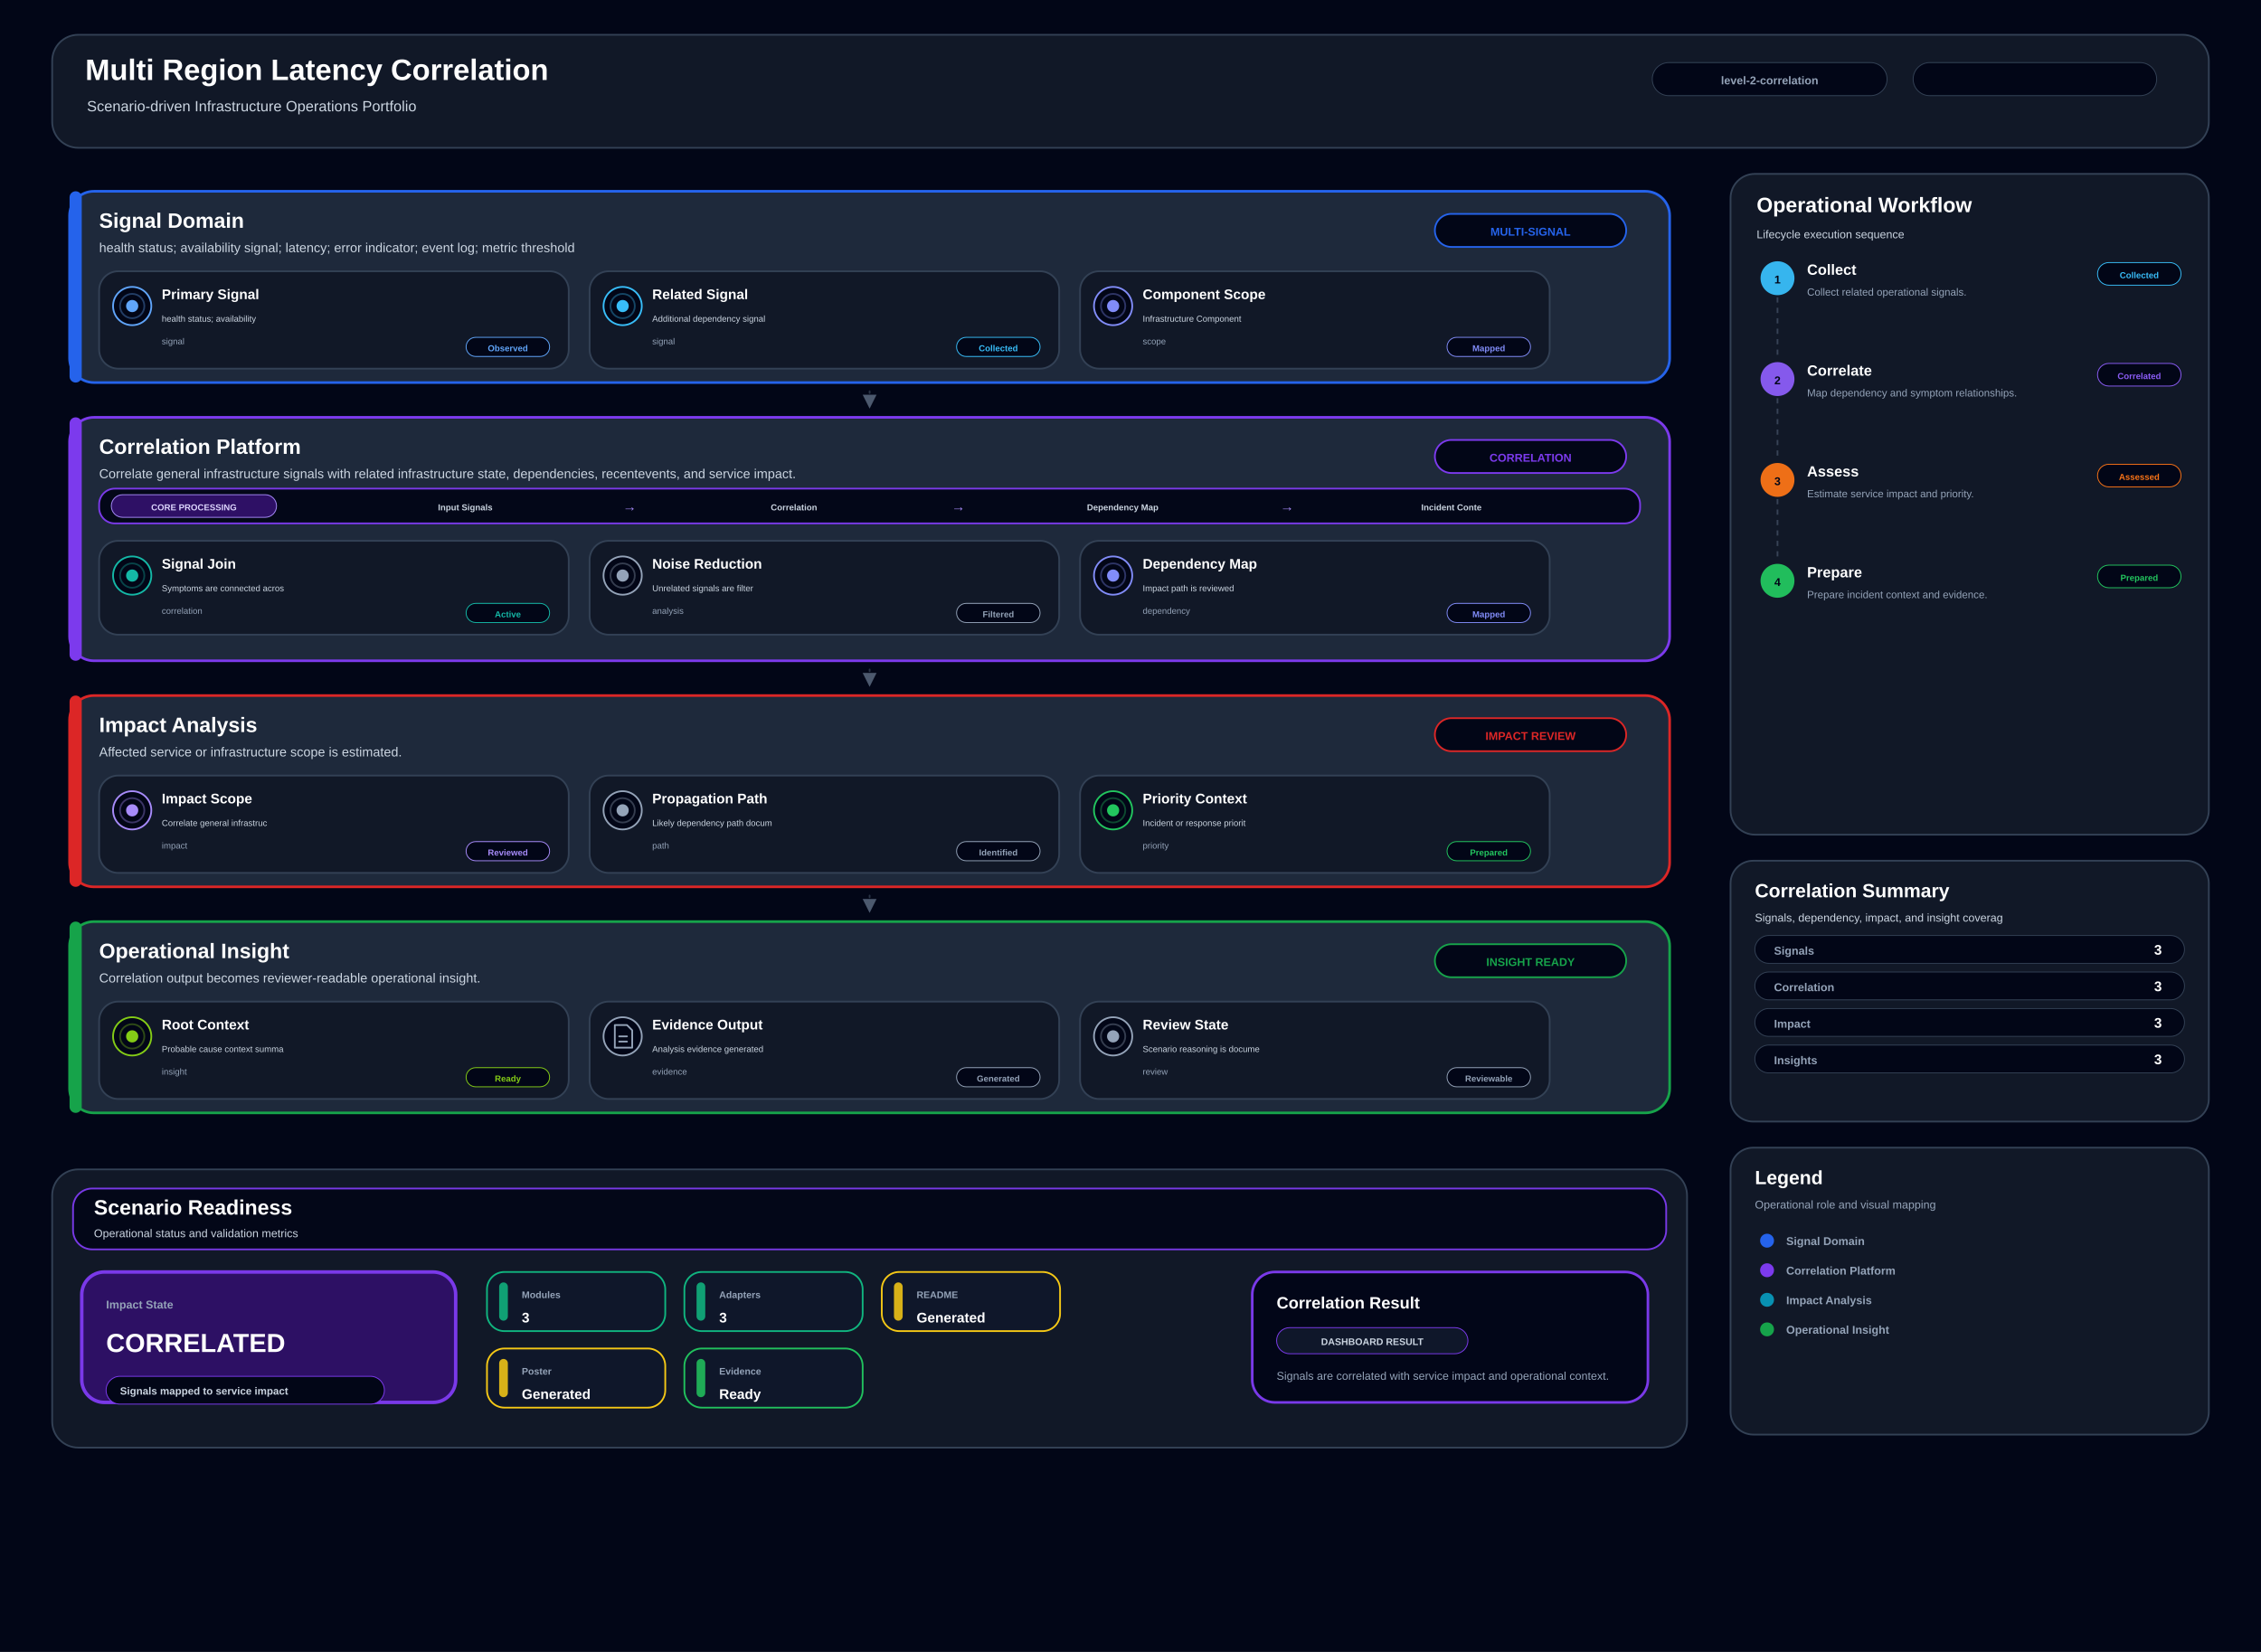
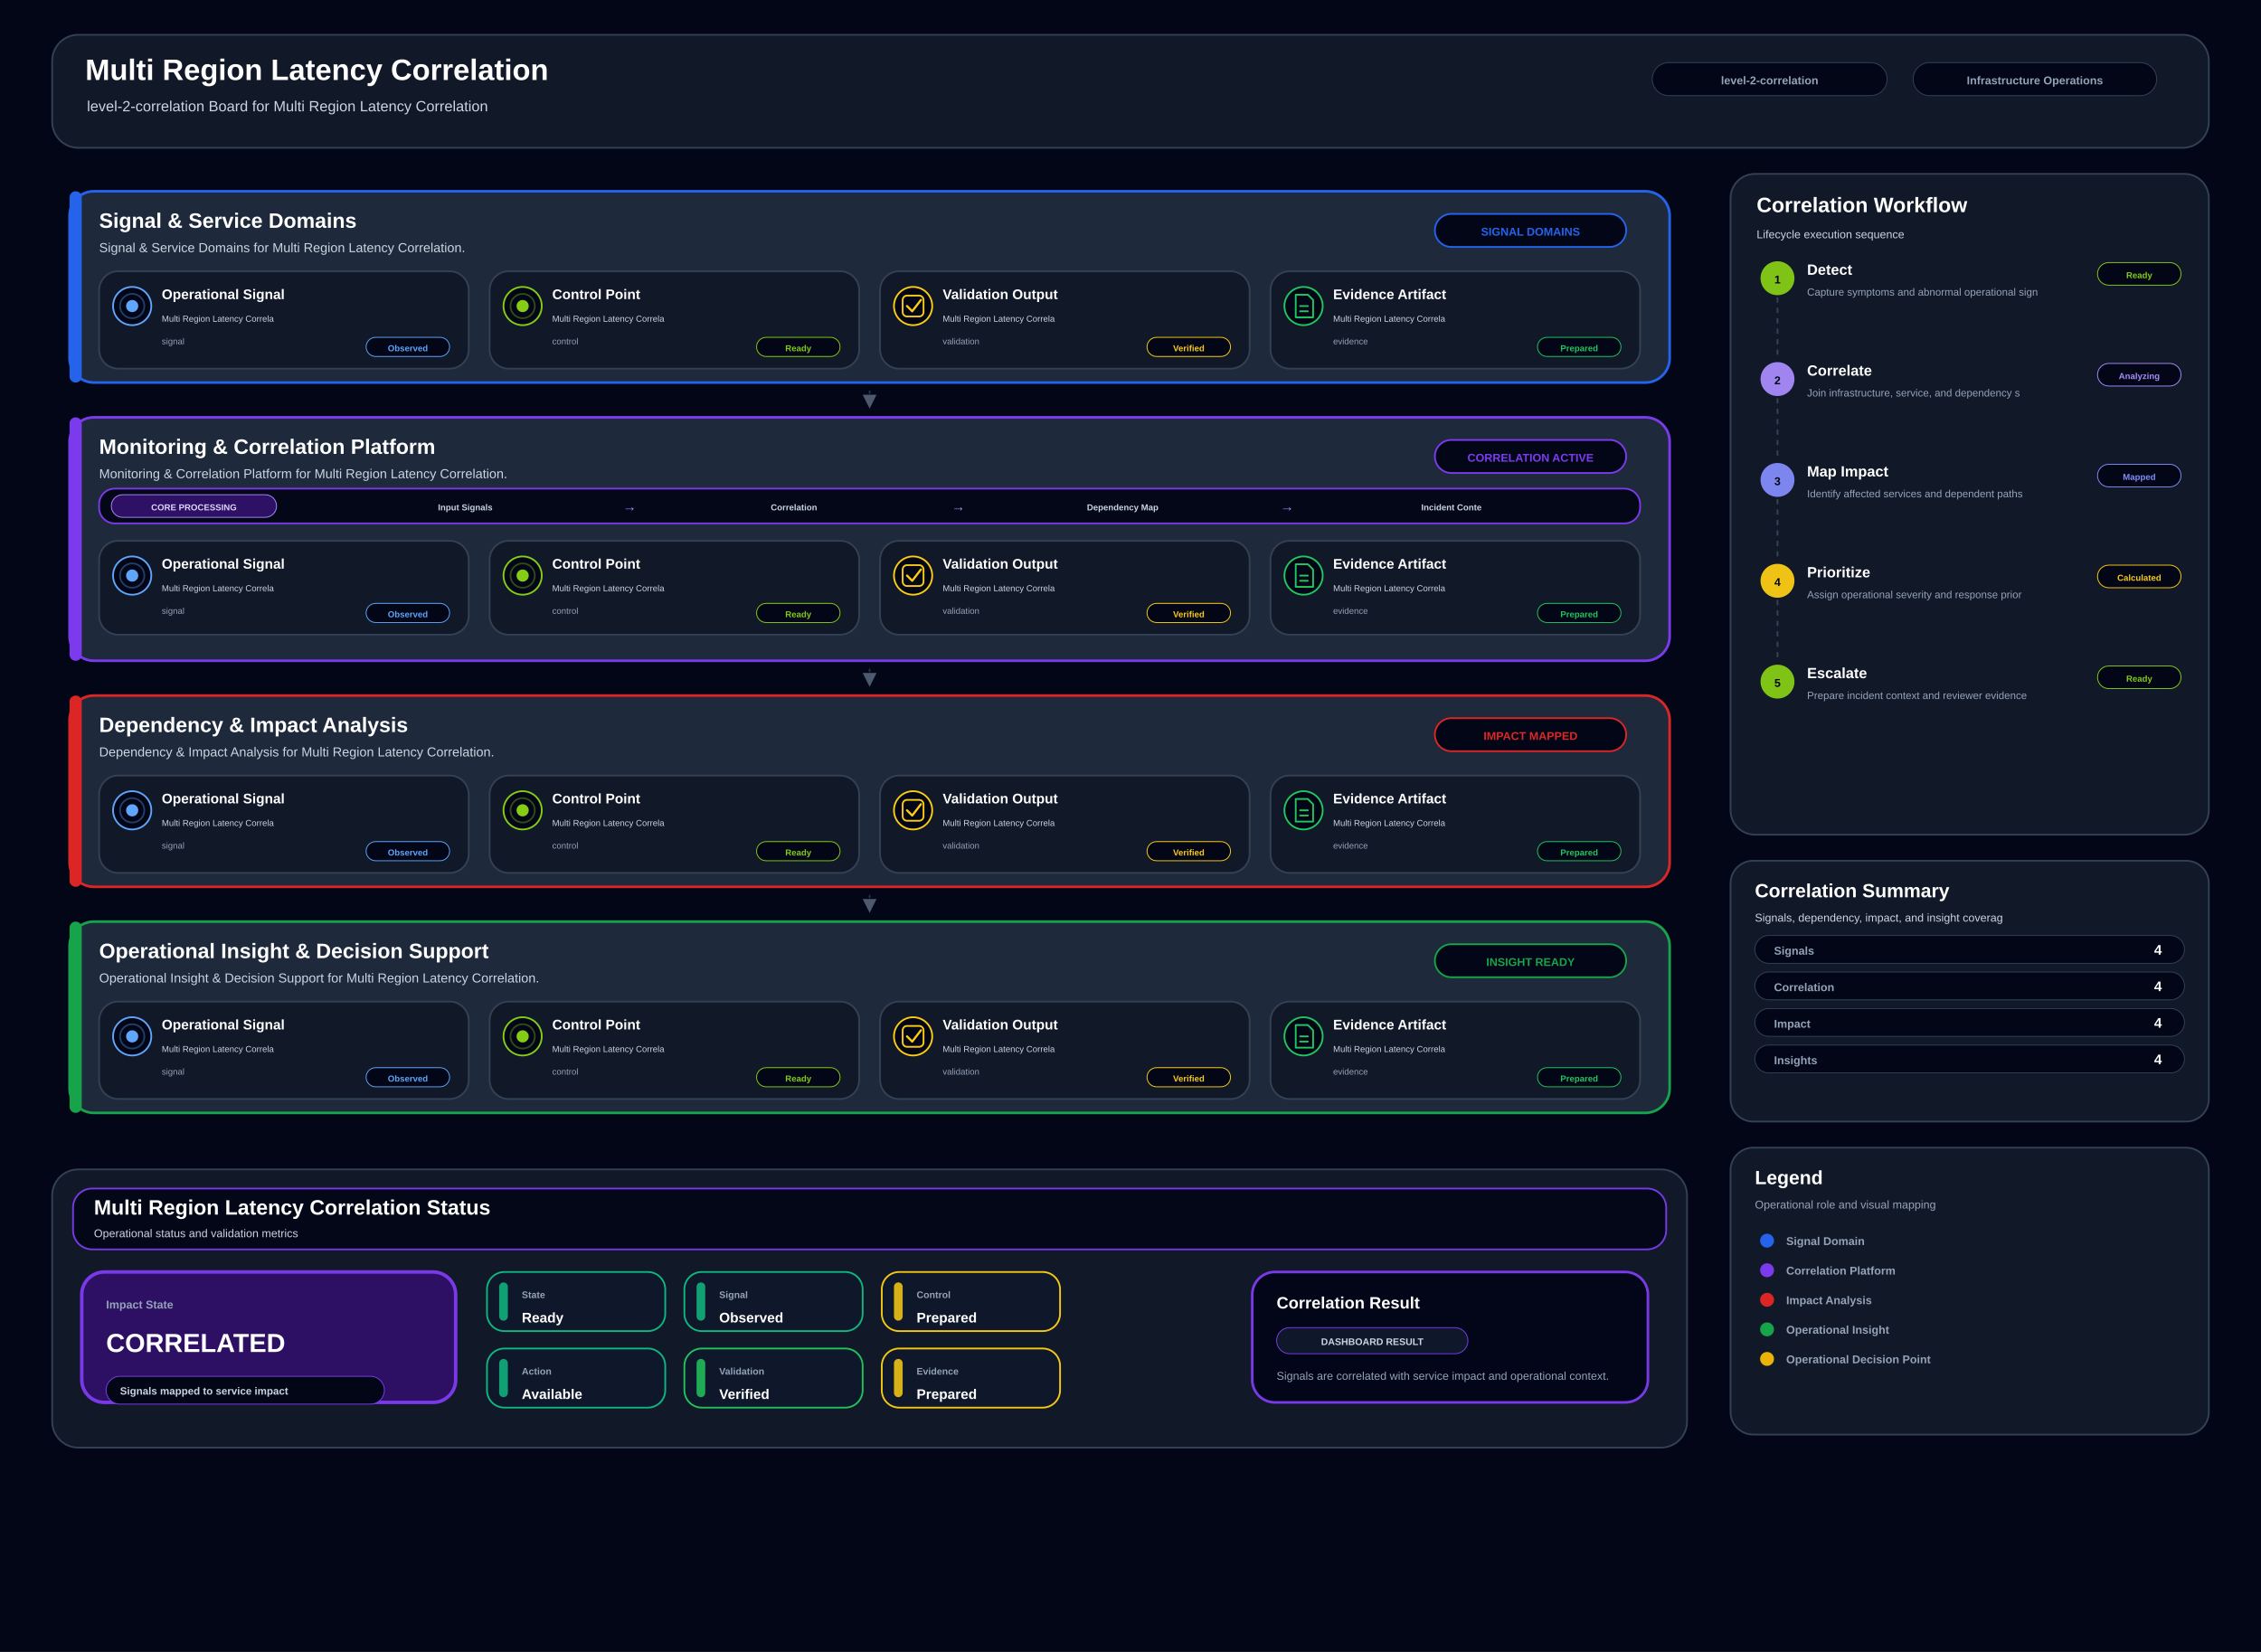
<svg xmlns="http://www.w3.org/2000/svg" width="2600" height="1900" viewBox="0 0 2600 1900" font-family="Arial, Helvetica, sans-serif">
  <style>text { font-family: Arial, Helvetica, sans-serif; letter-spacing: normal; word-spacing: normal; text-rendering: optimizeLegibility; font-kerning: normal; }</style>
  <style>text { font-family: Arial, Helvetica, sans-serif; letter-spacing: normal; word-spacing: normal; text-rendering: optimizeLegibility; font-kerning: normal; }</style>
  <rect width="2600" height="1900" fill="#020617" />
  <rect x="60" y="40" width="2480" height="130" rx="30" fill="#111827" stroke="#334155" stroke-width="2" />
  <text x="98" y="92" fill="#ffffff" font-size="34" font-weight="bold">Multi Region Latency Correlation</text>
-   <text x="100" y="128" fill="#cbd5e1" font-size="17">Scenario-driven Infrastructure Operations Portfolio</text>
+   <text x="100" y="128" fill="#cbd5e1" font-size="17">level-2-correlation Board for Multi Region Latency Correlation</text>
  <rect x="1900" y="72" width="270" height="38" rx="19" fill="#020617" stroke="#334155" stroke-width="1" />
  <text x="2035" y="97" fill="#94a3b8" font-size="13" text-anchor="middle" font-weight="bold">level-2-correlation</text>
  <rect x="2200" y="72" width="280" height="38" rx="19" fill="#020617" stroke="#334155" stroke-width="1" />
-   <text x="2340" y="97" fill="#94a3b8" font-size="13" text-anchor="middle" font-weight="bold" />
+   <text x="2340" y="97" fill="#94a3b8" font-size="13" text-anchor="middle" font-weight="bold">Infrastructure Operations</text>
  <rect x="80" y="220" width="1840" height="220" rx="28" fill="#1e293b" stroke="#2563eb" stroke-width="3" />
  <rect x="80" y="220" width="14" height="220" rx="7" fill="#2563eb" />
-   <text x="114" y="262" fill="#ffffff" font-size="24" font-weight="bold">Signal Domain</text>
-   <text x="114" y="290" fill="#cbd5e1" font-size="15">health status; availability signal; latency; error indicator; event log; metric threshold
- </text>
+   <text x="114" y="262" fill="#ffffff" font-size="24" font-weight="bold">Signal &amp; Service Domains</text>
+   <text x="114" y="290" fill="#cbd5e1" font-size="15">Signal &amp; Service Domains for Multi Region Latency Correlation.</text>
  <rect x="1650" y="246" width="220" height="38" rx="19" fill="#020617" stroke="#2563eb" stroke-width="2" />
-   <text x="1760" y="271" fill="#2563eb" font-size="13" text-anchor="middle" font-weight="bold">MULTI-SIGNAL</text>
-   <rect x="114" y="312" width="540" height="112" rx="22" fill="#111827" stroke="#334155" stroke-width="2" />
+   <text x="1760" y="271" fill="#2563eb" font-size="13" text-anchor="middle" font-weight="bold">SIGNAL DOMAINS</text>
+   <rect x="114" y="312" width="425" height="112" rx="22" fill="#111827" stroke="#334155" stroke-width="2" />
  <circle cx="152" cy="352" r="22" fill="#020617" stroke="#60a5fa" stroke-width="2" />
  <circle cx="152" cy="352" r="7" fill="#60a5fa" />
  <circle cx="152" cy="352" r="14" fill="none" stroke="#60a5fa" stroke-width="2" opacity="0.35" />
-   <text x="186" y="344" fill="#ffffff" font-size="16" font-weight="bold">Primary Signal</text>
-   <text x="186" y="370" fill="#cbd5e1" font-size="10">health status; availability </text>
+   <text x="186" y="344" fill="#ffffff" font-size="16" font-weight="bold">Operational Signal</text>
+   <text x="186" y="370" fill="#cbd5e1" font-size="10">Multi Region Latency Correla</text>
  <text x="186" y="396" fill="#94a3b8" font-size="10">signal</text>
-   <rect x="536" y="388" width="96" height="22" rx="11" fill="#020617" stroke="#60a5fa" stroke-width="1" />
-   <text x="584" y="404" fill="#60a5fa" font-size="10" text-anchor="middle" font-weight="bold">Observed</text>
-   <rect x="678" y="312" width="540" height="112" rx="22" fill="#111827" stroke="#334155" stroke-width="2" />
-   <circle cx="716" cy="352" r="22" fill="#020617" stroke="#38bdf8" stroke-width="2" />
-   <circle cx="716" cy="352" r="7" fill="#38bdf8" />
-   <circle cx="716" cy="352" r="14" fill="none" stroke="#38bdf8" stroke-width="2" opacity="0.35" />
-   <text x="750" y="344" fill="#ffffff" font-size="16" font-weight="bold">Related Signal</text>
-   <text x="750" y="370" fill="#cbd5e1" font-size="10">Additional dependency signal</text>
-   <text x="750" y="396" fill="#94a3b8" font-size="10">signal</text>
-   <rect x="1100" y="388" width="96" height="22" rx="11" fill="#020617" stroke="#38bdf8" stroke-width="1" />
-   <text x="1148" y="404" fill="#38bdf8" font-size="10" text-anchor="middle" font-weight="bold">Collected</text>
-   <rect x="1242" y="312" width="540" height="112" rx="22" fill="#111827" stroke="#334155" stroke-width="2" />
-   <circle cx="1280" cy="352" r="22" fill="#020617" stroke="#818cf8" stroke-width="2" />
-   <circle cx="1280" cy="352" r="7" fill="#818cf8" />
-   <circle cx="1280" cy="352" r="14" fill="none" stroke="#818cf8" stroke-width="2" opacity="0.35" />
-   <text x="1314" y="344" fill="#ffffff" font-size="16" font-weight="bold">Component Scope</text>
-   <text x="1314" y="370" fill="#cbd5e1" font-size="10">Infrastructure Component</text>
-   <text x="1314" y="396" fill="#94a3b8" font-size="10">scope</text>
-   <rect x="1664" y="388" width="96" height="22" rx="11" fill="#020617" stroke="#818cf8" stroke-width="1" />
-   <text x="1712" y="404" fill="#818cf8" font-size="10" text-anchor="middle" font-weight="bold">Mapped</text>
+   <rect x="421" y="388" width="96" height="22" rx="11" fill="#020617" stroke="#60a5fa" stroke-width="1" />
+   <text x="469" y="404" fill="#60a5fa" font-size="10" text-anchor="middle" font-weight="bold">Observed</text>
+   <rect x="563" y="312" width="425" height="112" rx="22" fill="#111827" stroke="#334155" stroke-width="2" />
+   <circle cx="601" cy="352" r="22" fill="#020617" stroke="#84cc16" stroke-width="2" />
+   <circle cx="601" cy="352" r="7" fill="#84cc16" />
+   <circle cx="601" cy="352" r="14" fill="none" stroke="#84cc16" stroke-width="2" opacity="0.35" />
+   <text x="635" y="344" fill="#ffffff" font-size="16" font-weight="bold">Control Point</text>
+   <text x="635" y="370" fill="#cbd5e1" font-size="10">Multi Region Latency Correla</text>
+   <text x="635" y="396" fill="#94a3b8" font-size="10">control</text>
+   <rect x="870" y="388" width="96" height="22" rx="11" fill="#020617" stroke="#84cc16" stroke-width="1" />
+   <text x="918" y="404" fill="#84cc16" font-size="10" text-anchor="middle" font-weight="bold">Ready</text>
+   <rect x="1012" y="312" width="425" height="112" rx="22" fill="#111827" stroke="#334155" stroke-width="2" />
+   <circle cx="1050" cy="352" r="22" fill="#020617" stroke="#facc15" stroke-width="2" />
+   <rect x="1038" y="340" width="24" height="24" rx="5" fill="none" stroke="#facc15" stroke-width="2" />
+   <polyline points="1043,352 1049,358 1059,345" fill="none" stroke="#facc15" stroke-width="2.5" stroke-linecap="round" stroke-linejoin="round" />
+   <text x="1084" y="344" fill="#ffffff" font-size="16" font-weight="bold">Validation Output</text>
+   <text x="1084" y="370" fill="#cbd5e1" font-size="10">Multi Region Latency Correla</text>
+   <text x="1084" y="396" fill="#94a3b8" font-size="10">validation</text>
+   <rect x="1319" y="388" width="96" height="22" rx="11" fill="#020617" stroke="#facc15" stroke-width="1" />
+   <text x="1367" y="404" fill="#facc15" font-size="10" text-anchor="middle" font-weight="bold">Verified</text>
+   <rect x="1461" y="312" width="425" height="112" rx="22" fill="#111827" stroke="#334155" stroke-width="2" />
+   <circle cx="1499" cy="352" r="22" fill="#020617" stroke="#22c55e" stroke-width="2" />
+   <polygon points="1490,339 1504,339 1510,345 1510,365 1490,365" fill="none" stroke="#22c55e" stroke-width="2" stroke-linejoin="round" />
+   <line x1="1495" y1="352" x2="1504" y2="352" stroke="#22c55e" stroke-width="2" stroke-linecap="round" />
+   <line x1="1495" y1="358" x2="1504" y2="358" stroke="#22c55e" stroke-width="2" stroke-linecap="round" />
+   <text x="1533" y="344" fill="#ffffff" font-size="16" font-weight="bold">Evidence Artifact</text>
+   <text x="1533" y="370" fill="#cbd5e1" font-size="10">Multi Region Latency Correla</text>
+   <text x="1533" y="396" fill="#94a3b8" font-size="10">evidence</text>
+   <rect x="1768" y="388" width="96" height="22" rx="11" fill="#020617" stroke="#22c55e" stroke-width="1" />
+   <text x="1816" y="404" fill="#22c55e" font-size="10" text-anchor="middle" font-weight="bold">Prepared</text>
  <rect x="80" y="480" width="1840" height="280" rx="28" fill="#1e293b" stroke="#7c3aed" stroke-width="3" />
  <rect x="80" y="480" width="14" height="280" rx="7" fill="#7c3aed" />
-   <text x="114" y="522" fill="#ffffff" font-size="24" font-weight="bold">Correlation Platform</text>
-   <text x="114" y="550" fill="#cbd5e1" font-size="15">Correlate general infrastructure signals with related infrastructure state, dependencies, recent
- events, and service impact.
- </text>
+   <text x="114" y="522" fill="#ffffff" font-size="24" font-weight="bold">Monitoring &amp; Correlation Platform</text>
+   <text x="114" y="550" fill="#cbd5e1" font-size="15">Monitoring &amp; Correlation Platform for Multi Region Latency Correlation.</text>
  <rect x="1650" y="506" width="220" height="38" rx="19" fill="#020617" stroke="#7c3aed" stroke-width="2" />
-   <text x="1760" y="531" fill="#7c3aed" font-size="13" text-anchor="middle" font-weight="bold">CORRELATION</text>
+   <text x="1760" y="531" fill="#7c3aed" font-size="13" text-anchor="middle" font-weight="bold">CORRELATION ACTIVE</text>
  <rect x="114" y="562" width="1772" height="40" rx="18" fill="#020617" stroke="#7c3aed" stroke-width="2" opacity="0.98" />
  <rect x="128" y="569" width="190" height="26" rx="13" fill="#2e1065" stroke="#a78bfa" stroke-width="1" />
  <text x="223.0" y="587" fill="#ddd6fe" font-size="10" text-anchor="middle" font-weight="bold">CORE PROCESSING</text>
  <text x="535.0" y="587" fill="#cbd5e1" font-size="10" text-anchor="middle" font-weight="bold">Input Signals</text>
  <text x="724.0" y="588" fill="#a78bfa" font-size="16" text-anchor="middle" font-weight="bold">→</text>
  <text x="913.0" y="587" fill="#cbd5e1" font-size="10" text-anchor="middle" font-weight="bold">Correlation</text>
  <text x="1102.0" y="588" fill="#a78bfa" font-size="16" text-anchor="middle" font-weight="bold">→</text>
  <text x="1291.0" y="587" fill="#cbd5e1" font-size="10" text-anchor="middle" font-weight="bold">Dependency Map</text>
  <text x="1480.0" y="588" fill="#a78bfa" font-size="16" text-anchor="middle" font-weight="bold">→</text>
  <text x="1669.0" y="587" fill="#cbd5e1" font-size="10" text-anchor="middle" font-weight="bold">Incident Conte</text>
-   <rect x="114" y="622" width="540" height="108" rx="22" fill="#111827" stroke="#334155" stroke-width="2" />
-   <circle cx="152" cy="662" r="22" fill="#020617" stroke="#14b8a6" stroke-width="2" />
-   <circle cx="152" cy="662" r="7" fill="#14b8a6" />
-   <circle cx="152" cy="662" r="14" fill="none" stroke="#14b8a6" stroke-width="2" opacity="0.35" />
-   <text x="186" y="654" fill="#ffffff" font-size="16" font-weight="bold">Signal Join</text>
-   <text x="186" y="680" fill="#cbd5e1" font-size="10">Symptoms are connected acros</text>
-   <text x="186" y="706" fill="#94a3b8" font-size="10">correlation</text>
-   <rect x="536" y="694" width="96" height="22" rx="11" fill="#020617" stroke="#14b8a6" stroke-width="1" />
-   <text x="584" y="710" fill="#14b8a6" font-size="10" text-anchor="middle" font-weight="bold">Active</text>
-   <rect x="678" y="622" width="540" height="108" rx="22" fill="#111827" stroke="#334155" stroke-width="2" />
-   <circle cx="716" cy="662" r="22" fill="#020617" stroke="#94a3b8" stroke-width="2" />
-   <circle cx="716" cy="662" r="7" fill="#94a3b8" />
-   <circle cx="716" cy="662" r="14" fill="none" stroke="#94a3b8" stroke-width="2" opacity="0.35" />
-   <text x="750" y="654" fill="#ffffff" font-size="16" font-weight="bold">Noise Reduction</text>
-   <text x="750" y="680" fill="#cbd5e1" font-size="10">Unrelated signals are filter</text>
-   <text x="750" y="706" fill="#94a3b8" font-size="10">analysis</text>
-   <rect x="1100" y="694" width="96" height="22" rx="11" fill="#020617" stroke="#94a3b8" stroke-width="1" />
-   <text x="1148" y="710" fill="#94a3b8" font-size="10" text-anchor="middle" font-weight="bold">Filtered</text>
-   <rect x="1242" y="622" width="540" height="108" rx="22" fill="#111827" stroke="#334155" stroke-width="2" />
-   <circle cx="1280" cy="662" r="22" fill="#020617" stroke="#818cf8" stroke-width="2" />
-   <circle cx="1280" cy="662" r="7" fill="#818cf8" />
-   <circle cx="1280" cy="662" r="14" fill="none" stroke="#818cf8" stroke-width="2" opacity="0.35" />
-   <text x="1314" y="654" fill="#ffffff" font-size="16" font-weight="bold">Dependency Map</text>
-   <text x="1314" y="680" fill="#cbd5e1" font-size="10">Impact path is reviewed</text>
-   <text x="1314" y="706" fill="#94a3b8" font-size="10">dependency</text>
-   <rect x="1664" y="694" width="96" height="22" rx="11" fill="#020617" stroke="#818cf8" stroke-width="1" />
-   <text x="1712" y="710" fill="#818cf8" font-size="10" text-anchor="middle" font-weight="bold">Mapped</text>
+   <rect x="114" y="622" width="425" height="108" rx="22" fill="#111827" stroke="#334155" stroke-width="2" />
+   <circle cx="152" cy="662" r="22" fill="#020617" stroke="#60a5fa" stroke-width="2" />
+   <circle cx="152" cy="662" r="7" fill="#60a5fa" />
+   <circle cx="152" cy="662" r="14" fill="none" stroke="#60a5fa" stroke-width="2" opacity="0.35" />
+   <text x="186" y="654" fill="#ffffff" font-size="16" font-weight="bold">Operational Signal</text>
+   <text x="186" y="680" fill="#cbd5e1" font-size="10">Multi Region Latency Correla</text>
+   <text x="186" y="706" fill="#94a3b8" font-size="10">signal</text>
+   <rect x="421" y="694" width="96" height="22" rx="11" fill="#020617" stroke="#60a5fa" stroke-width="1" />
+   <text x="469" y="710" fill="#60a5fa" font-size="10" text-anchor="middle" font-weight="bold">Observed</text>
+   <rect x="563" y="622" width="425" height="108" rx="22" fill="#111827" stroke="#334155" stroke-width="2" />
+   <circle cx="601" cy="662" r="22" fill="#020617" stroke="#84cc16" stroke-width="2" />
+   <circle cx="601" cy="662" r="7" fill="#84cc16" />
+   <circle cx="601" cy="662" r="14" fill="none" stroke="#84cc16" stroke-width="2" opacity="0.35" />
+   <text x="635" y="654" fill="#ffffff" font-size="16" font-weight="bold">Control Point</text>
+   <text x="635" y="680" fill="#cbd5e1" font-size="10">Multi Region Latency Correla</text>
+   <text x="635" y="706" fill="#94a3b8" font-size="10">control</text>
+   <rect x="870" y="694" width="96" height="22" rx="11" fill="#020617" stroke="#84cc16" stroke-width="1" />
+   <text x="918" y="710" fill="#84cc16" font-size="10" text-anchor="middle" font-weight="bold">Ready</text>
+   <rect x="1012" y="622" width="425" height="108" rx="22" fill="#111827" stroke="#334155" stroke-width="2" />
+   <circle cx="1050" cy="662" r="22" fill="#020617" stroke="#facc15" stroke-width="2" />
+   <rect x="1038" y="650" width="24" height="24" rx="5" fill="none" stroke="#facc15" stroke-width="2" />
+   <polyline points="1043,662 1049,668 1059,655" fill="none" stroke="#facc15" stroke-width="2.5" stroke-linecap="round" stroke-linejoin="round" />
+   <text x="1084" y="654" fill="#ffffff" font-size="16" font-weight="bold">Validation Output</text>
+   <text x="1084" y="680" fill="#cbd5e1" font-size="10">Multi Region Latency Correla</text>
+   <text x="1084" y="706" fill="#94a3b8" font-size="10">validation</text>
+   <rect x="1319" y="694" width="96" height="22" rx="11" fill="#020617" stroke="#facc15" stroke-width="1" />
+   <text x="1367" y="710" fill="#facc15" font-size="10" text-anchor="middle" font-weight="bold">Verified</text>
+   <rect x="1461" y="622" width="425" height="108" rx="22" fill="#111827" stroke="#334155" stroke-width="2" />
+   <circle cx="1499" cy="662" r="22" fill="#020617" stroke="#22c55e" stroke-width="2" />
+   <polygon points="1490,649 1504,649 1510,655 1510,675 1490,675" fill="none" stroke="#22c55e" stroke-width="2" stroke-linejoin="round" />
+   <line x1="1495" y1="662" x2="1504" y2="662" stroke="#22c55e" stroke-width="2" stroke-linecap="round" />
+   <line x1="1495" y1="668" x2="1504" y2="668" stroke="#22c55e" stroke-width="2" stroke-linecap="round" />
+   <text x="1533" y="654" fill="#ffffff" font-size="16" font-weight="bold">Evidence Artifact</text>
+   <text x="1533" y="680" fill="#cbd5e1" font-size="10">Multi Region Latency Correla</text>
+   <text x="1533" y="706" fill="#94a3b8" font-size="10">evidence</text>
+   <rect x="1768" y="694" width="96" height="22" rx="11" fill="#020617" stroke="#22c55e" stroke-width="1" />
+   <text x="1816" y="710" fill="#22c55e" font-size="10" text-anchor="middle" font-weight="bold">Prepared</text>
  <rect x="80" y="800" width="1840" height="220" rx="28" fill="#1e293b" stroke="#dc2626" stroke-width="3" />
  <rect x="80" y="800" width="14" height="220" rx="7" fill="#dc2626" />
-   <text x="114" y="842" fill="#ffffff" font-size="24" font-weight="bold">Impact Analysis</text>
-   <text x="114" y="870" fill="#cbd5e1" font-size="15">Affected service or infrastructure scope is estimated.</text>
+   <text x="114" y="842" fill="#ffffff" font-size="24" font-weight="bold">Dependency &amp; Impact Analysis</text>
+   <text x="114" y="870" fill="#cbd5e1" font-size="15">Dependency &amp; Impact Analysis for Multi Region Latency Correlation.</text>
  <rect x="1650" y="826" width="220" height="38" rx="19" fill="#020617" stroke="#dc2626" stroke-width="2" />
-   <text x="1760" y="851" fill="#dc2626" font-size="13" text-anchor="middle" font-weight="bold">IMPACT REVIEW</text>
-   <rect x="114" y="892" width="540" height="112" rx="22" fill="#111827" stroke="#334155" stroke-width="2" />
-   <circle cx="152" cy="932" r="22" fill="#020617" stroke="#a78bfa" stroke-width="2" />
-   <circle cx="152" cy="932" r="7" fill="#a78bfa" />
-   <circle cx="152" cy="932" r="14" fill="none" stroke="#a78bfa" stroke-width="2" opacity="0.35" />
-   <text x="186" y="924" fill="#ffffff" font-size="16" font-weight="bold">Impact Scope</text>
-   <text x="186" y="950" fill="#cbd5e1" font-size="10">Correlate general infrastruc</text>
-   <text x="186" y="976" fill="#94a3b8" font-size="10">impact</text>
-   <rect x="536" y="968" width="96" height="22" rx="11" fill="#020617" stroke="#a78bfa" stroke-width="1" />
-   <text x="584" y="984" fill="#a78bfa" font-size="10" text-anchor="middle" font-weight="bold">Reviewed</text>
-   <rect x="678" y="892" width="540" height="112" rx="22" fill="#111827" stroke="#334155" stroke-width="2" />
-   <circle cx="716" cy="932" r="22" fill="#020617" stroke="#94a3b8" stroke-width="2" />
-   <circle cx="716" cy="932" r="7" fill="#94a3b8" />
-   <circle cx="716" cy="932" r="14" fill="none" stroke="#94a3b8" stroke-width="2" opacity="0.35" />
-   <text x="750" y="924" fill="#ffffff" font-size="16" font-weight="bold">Propagation Path</text>
-   <text x="750" y="950" fill="#cbd5e1" font-size="10">Likely dependency path docum</text>
-   <text x="750" y="976" fill="#94a3b8" font-size="10">path</text>
-   <rect x="1100" y="968" width="96" height="22" rx="11" fill="#020617" stroke="#94a3b8" stroke-width="1" />
-   <text x="1148" y="984" fill="#94a3b8" font-size="10" text-anchor="middle" font-weight="bold">Identified</text>
-   <rect x="1242" y="892" width="540" height="112" rx="22" fill="#111827" stroke="#334155" stroke-width="2" />
-   <circle cx="1280" cy="932" r="22" fill="#020617" stroke="#22c55e" stroke-width="2" />
-   <circle cx="1280" cy="932" r="7" fill="#22c55e" />
-   <circle cx="1280" cy="932" r="14" fill="none" stroke="#22c55e" stroke-width="2" opacity="0.35" />
-   <text x="1314" y="924" fill="#ffffff" font-size="16" font-weight="bold">Priority Context</text>
-   <text x="1314" y="950" fill="#cbd5e1" font-size="10">Incident or response priorit</text>
-   <text x="1314" y="976" fill="#94a3b8" font-size="10">priority</text>
-   <rect x="1664" y="968" width="96" height="22" rx="11" fill="#020617" stroke="#22c55e" stroke-width="1" />
-   <text x="1712" y="984" fill="#22c55e" font-size="10" text-anchor="middle" font-weight="bold">Prepared</text>
+   <text x="1760" y="851" fill="#dc2626" font-size="13" text-anchor="middle" font-weight="bold">IMPACT MAPPED</text>
+   <rect x="114" y="892" width="425" height="112" rx="22" fill="#111827" stroke="#334155" stroke-width="2" />
+   <circle cx="152" cy="932" r="22" fill="#020617" stroke="#60a5fa" stroke-width="2" />
+   <circle cx="152" cy="932" r="7" fill="#60a5fa" />
+   <circle cx="152" cy="932" r="14" fill="none" stroke="#60a5fa" stroke-width="2" opacity="0.35" />
+   <text x="186" y="924" fill="#ffffff" font-size="16" font-weight="bold">Operational Signal</text>
+   <text x="186" y="950" fill="#cbd5e1" font-size="10">Multi Region Latency Correla</text>
+   <text x="186" y="976" fill="#94a3b8" font-size="10">signal</text>
+   <rect x="421" y="968" width="96" height="22" rx="11" fill="#020617" stroke="#60a5fa" stroke-width="1" />
+   <text x="469" y="984" fill="#60a5fa" font-size="10" text-anchor="middle" font-weight="bold">Observed</text>
+   <rect x="563" y="892" width="425" height="112" rx="22" fill="#111827" stroke="#334155" stroke-width="2" />
+   <circle cx="601" cy="932" r="22" fill="#020617" stroke="#84cc16" stroke-width="2" />
+   <circle cx="601" cy="932" r="7" fill="#84cc16" />
+   <circle cx="601" cy="932" r="14" fill="none" stroke="#84cc16" stroke-width="2" opacity="0.35" />
+   <text x="635" y="924" fill="#ffffff" font-size="16" font-weight="bold">Control Point</text>
+   <text x="635" y="950" fill="#cbd5e1" font-size="10">Multi Region Latency Correla</text>
+   <text x="635" y="976" fill="#94a3b8" font-size="10">control</text>
+   <rect x="870" y="968" width="96" height="22" rx="11" fill="#020617" stroke="#84cc16" stroke-width="1" />
+   <text x="918" y="984" fill="#84cc16" font-size="10" text-anchor="middle" font-weight="bold">Ready</text>
+   <rect x="1012" y="892" width="425" height="112" rx="22" fill="#111827" stroke="#334155" stroke-width="2" />
+   <circle cx="1050" cy="932" r="22" fill="#020617" stroke="#facc15" stroke-width="2" />
+   <rect x="1038" y="920" width="24" height="24" rx="5" fill="none" stroke="#facc15" stroke-width="2" />
+   <polyline points="1043,932 1049,938 1059,925" fill="none" stroke="#facc15" stroke-width="2.5" stroke-linecap="round" stroke-linejoin="round" />
+   <text x="1084" y="924" fill="#ffffff" font-size="16" font-weight="bold">Validation Output</text>
+   <text x="1084" y="950" fill="#cbd5e1" font-size="10">Multi Region Latency Correla</text>
+   <text x="1084" y="976" fill="#94a3b8" font-size="10">validation</text>
+   <rect x="1319" y="968" width="96" height="22" rx="11" fill="#020617" stroke="#facc15" stroke-width="1" />
+   <text x="1367" y="984" fill="#facc15" font-size="10" text-anchor="middle" font-weight="bold">Verified</text>
+   <rect x="1461" y="892" width="425" height="112" rx="22" fill="#111827" stroke="#334155" stroke-width="2" />
+   <circle cx="1499" cy="932" r="22" fill="#020617" stroke="#22c55e" stroke-width="2" />
+   <polygon points="1490,919 1504,919 1510,925 1510,945 1490,945" fill="none" stroke="#22c55e" stroke-width="2" stroke-linejoin="round" />
+   <line x1="1495" y1="932" x2="1504" y2="932" stroke="#22c55e" stroke-width="2" stroke-linecap="round" />
+   <line x1="1495" y1="938" x2="1504" y2="938" stroke="#22c55e" stroke-width="2" stroke-linecap="round" />
+   <text x="1533" y="924" fill="#ffffff" font-size="16" font-weight="bold">Evidence Artifact</text>
+   <text x="1533" y="950" fill="#cbd5e1" font-size="10">Multi Region Latency Correla</text>
+   <text x="1533" y="976" fill="#94a3b8" font-size="10">evidence</text>
+   <rect x="1768" y="968" width="96" height="22" rx="11" fill="#020617" stroke="#22c55e" stroke-width="1" />
+   <text x="1816" y="984" fill="#22c55e" font-size="10" text-anchor="middle" font-weight="bold">Prepared</text>
  <rect x="80" y="1060" width="1840" height="220" rx="28" fill="#1e293b" stroke="#16a34a" stroke-width="3" />
  <rect x="80" y="1060" width="14" height="220" rx="7" fill="#16a34a" />
-   <text x="114" y="1102" fill="#ffffff" font-size="24" font-weight="bold">Operational Insight</text>
-   <text x="114" y="1130" fill="#cbd5e1" font-size="15">Correlation output becomes reviewer-readable operational insight.</text>
+   <text x="114" y="1102" fill="#ffffff" font-size="24" font-weight="bold">Operational Insight &amp; Decision Support</text>
+   <text x="114" y="1130" fill="#cbd5e1" font-size="15">Operational Insight &amp; Decision Support for Multi Region Latency Correlation.</text>
  <rect x="1650" y="1086" width="220" height="38" rx="19" fill="#020617" stroke="#16a34a" stroke-width="2" />
  <text x="1760" y="1111" fill="#16a34a" font-size="13" text-anchor="middle" font-weight="bold">INSIGHT READY</text>
-   <rect x="114" y="1152" width="540" height="112" rx="22" fill="#111827" stroke="#334155" stroke-width="2" />
-   <circle cx="152" cy="1192" r="22" fill="#020617" stroke="#84cc16" stroke-width="2" />
-   <circle cx="152" cy="1192" r="7" fill="#84cc16" />
-   <circle cx="152" cy="1192" r="14" fill="none" stroke="#84cc16" stroke-width="2" opacity="0.35" />
-   <text x="186" y="1184" fill="#ffffff" font-size="16" font-weight="bold">Root Context</text>
-   <text x="186" y="1210" fill="#cbd5e1" font-size="10">Probable cause context summa</text>
-   <text x="186" y="1236" fill="#94a3b8" font-size="10">insight</text>
-   <rect x="536" y="1228" width="96" height="22" rx="11" fill="#020617" stroke="#84cc16" stroke-width="1" />
-   <text x="584" y="1244" fill="#84cc16" font-size="10" text-anchor="middle" font-weight="bold">Ready</text>
-   <rect x="678" y="1152" width="540" height="112" rx="22" fill="#111827" stroke="#334155" stroke-width="2" />
-   <circle cx="716" cy="1192" r="22" fill="#020617" stroke="#94a3b8" stroke-width="2" />
-   <polygon points="707,1179 721,1179 727,1185 727,1205 707,1205" fill="none" stroke="#94a3b8" stroke-width="2" stroke-linejoin="round" />
-   <line x1="712" y1="1192" x2="721" y2="1192" stroke="#94a3b8" stroke-width="2" stroke-linecap="round" />
-   <line x1="712" y1="1198" x2="721" y2="1198" stroke="#94a3b8" stroke-width="2" stroke-linecap="round" />
-   <text x="750" y="1184" fill="#ffffff" font-size="16" font-weight="bold">Evidence Output</text>
-   <text x="750" y="1210" fill="#cbd5e1" font-size="10">Analysis evidence generated</text>
-   <text x="750" y="1236" fill="#94a3b8" font-size="10">evidence</text>
-   <rect x="1100" y="1228" width="96" height="22" rx="11" fill="#020617" stroke="#94a3b8" stroke-width="1" />
-   <text x="1148" y="1244" fill="#94a3b8" font-size="10" text-anchor="middle" font-weight="bold">Generated</text>
-   <rect x="1242" y="1152" width="540" height="112" rx="22" fill="#111827" stroke="#334155" stroke-width="2" />
-   <circle cx="1280" cy="1192" r="22" fill="#020617" stroke="#94a3b8" stroke-width="2" />
-   <circle cx="1280" cy="1192" r="7" fill="#94a3b8" />
-   <circle cx="1280" cy="1192" r="14" fill="none" stroke="#94a3b8" stroke-width="2" opacity="0.35" />
-   <text x="1314" y="1184" fill="#ffffff" font-size="16" font-weight="bold">Review State</text>
-   <text x="1314" y="1210" fill="#cbd5e1" font-size="10">Scenario reasoning is docume</text>
-   <text x="1314" y="1236" fill="#94a3b8" font-size="10">review</text>
-   <rect x="1664" y="1228" width="96" height="22" rx="11" fill="#020617" stroke="#94a3b8" stroke-width="1" />
-   <text x="1712" y="1244" fill="#94a3b8" font-size="10" text-anchor="middle" font-weight="bold">Reviewable</text>
+   <rect x="114" y="1152" width="425" height="112" rx="22" fill="#111827" stroke="#334155" stroke-width="2" />
+   <circle cx="152" cy="1192" r="22" fill="#020617" stroke="#60a5fa" stroke-width="2" />
+   <circle cx="152" cy="1192" r="7" fill="#60a5fa" />
+   <circle cx="152" cy="1192" r="14" fill="none" stroke="#60a5fa" stroke-width="2" opacity="0.35" />
+   <text x="186" y="1184" fill="#ffffff" font-size="16" font-weight="bold">Operational Signal</text>
+   <text x="186" y="1210" fill="#cbd5e1" font-size="10">Multi Region Latency Correla</text>
+   <text x="186" y="1236" fill="#94a3b8" font-size="10">signal</text>
+   <rect x="421" y="1228" width="96" height="22" rx="11" fill="#020617" stroke="#60a5fa" stroke-width="1" />
+   <text x="469" y="1244" fill="#60a5fa" font-size="10" text-anchor="middle" font-weight="bold">Observed</text>
+   <rect x="563" y="1152" width="425" height="112" rx="22" fill="#111827" stroke="#334155" stroke-width="2" />
+   <circle cx="601" cy="1192" r="22" fill="#020617" stroke="#84cc16" stroke-width="2" />
+   <circle cx="601" cy="1192" r="7" fill="#84cc16" />
+   <circle cx="601" cy="1192" r="14" fill="none" stroke="#84cc16" stroke-width="2" opacity="0.35" />
+   <text x="635" y="1184" fill="#ffffff" font-size="16" font-weight="bold">Control Point</text>
+   <text x="635" y="1210" fill="#cbd5e1" font-size="10">Multi Region Latency Correla</text>
+   <text x="635" y="1236" fill="#94a3b8" font-size="10">control</text>
+   <rect x="870" y="1228" width="96" height="22" rx="11" fill="#020617" stroke="#84cc16" stroke-width="1" />
+   <text x="918" y="1244" fill="#84cc16" font-size="10" text-anchor="middle" font-weight="bold">Ready</text>
+   <rect x="1012" y="1152" width="425" height="112" rx="22" fill="#111827" stroke="#334155" stroke-width="2" />
+   <circle cx="1050" cy="1192" r="22" fill="#020617" stroke="#facc15" stroke-width="2" />
+   <rect x="1038" y="1180" width="24" height="24" rx="5" fill="none" stroke="#facc15" stroke-width="2" />
+   <polyline points="1043,1192 1049,1198 1059,1185" fill="none" stroke="#facc15" stroke-width="2.5" stroke-linecap="round" stroke-linejoin="round" />
+   <text x="1084" y="1184" fill="#ffffff" font-size="16" font-weight="bold">Validation Output</text>
+   <text x="1084" y="1210" fill="#cbd5e1" font-size="10">Multi Region Latency Correla</text>
+   <text x="1084" y="1236" fill="#94a3b8" font-size="10">validation</text>
+   <rect x="1319" y="1228" width="96" height="22" rx="11" fill="#020617" stroke="#facc15" stroke-width="1" />
+   <text x="1367" y="1244" fill="#facc15" font-size="10" text-anchor="middle" font-weight="bold">Verified</text>
+   <rect x="1461" y="1152" width="425" height="112" rx="22" fill="#111827" stroke="#334155" stroke-width="2" />
+   <circle cx="1499" cy="1192" r="22" fill="#020617" stroke="#22c55e" stroke-width="2" />
+   <polygon points="1490,1179 1504,1179 1510,1185 1510,1205 1490,1205" fill="none" stroke="#22c55e" stroke-width="2" stroke-linejoin="round" />
+   <line x1="1495" y1="1192" x2="1504" y2="1192" stroke="#22c55e" stroke-width="2" stroke-linecap="round" />
+   <line x1="1495" y1="1198" x2="1504" y2="1198" stroke="#22c55e" stroke-width="2" stroke-linecap="round" />
+   <text x="1533" y="1184" fill="#ffffff" font-size="16" font-weight="bold">Evidence Artifact</text>
+   <text x="1533" y="1210" fill="#cbd5e1" font-size="10">Multi Region Latency Correla</text>
+   <text x="1533" y="1236" fill="#94a3b8" font-size="10">evidence</text>
+   <rect x="1768" y="1228" width="96" height="22" rx="11" fill="#020617" stroke="#22c55e" stroke-width="1" />
+   <text x="1816" y="1244" fill="#22c55e" font-size="10" text-anchor="middle" font-weight="bold">Prepared</text>
  <line x1="1000.0" y1="450" x2="1000.0" y2="452" stroke="#475569" stroke-width="2" stroke-linecap="round" stroke-dasharray="8 8" opacity="0.55" />
  <polygon points="992.0,454 1008.0,454 1000.0,470" fill="#64748b" opacity="0.75" />
  <line x1="1000.0" y1="770" x2="1000.0" y2="772" stroke="#475569" stroke-width="2" stroke-linecap="round" stroke-dasharray="8 8" opacity="0.55" />
  <polygon points="992.0,774 1008.0,774 1000.0,790" fill="#64748b" opacity="0.75" />
  <line x1="1000.0" y1="1030" x2="1000.0" y2="1032" stroke="#475569" stroke-width="2" stroke-linecap="round" stroke-dasharray="8 8" opacity="0.55" />
  <polygon points="992.0,1034 1008.0,1034 1000.0,1050" fill="#64748b" opacity="0.75" />
  <rect x="1990" y="200" width="550" height="760" rx="28" fill="#111827" stroke="#334155" stroke-width="2" />
-   <text x="2020" y="244" fill="#ffffff" font-size="24" font-weight="bold">Operational Workflow</text>
+   <text x="2020" y="244" fill="#ffffff" font-size="24" font-weight="bold">Correlation Workflow</text>
  <text x="2020" y="274" fill="#cbd5e1" font-size="13">Lifecycle execution sequence</text>
-   <circle cx="2044" cy="320" r="18" fill="#38bdf8" stroke="#38bdf8" stroke-width="3" opacity="0.95" />
+   <circle cx="2044" cy="320" r="18" fill="#84cc16" stroke="#84cc16" stroke-width="3" opacity="0.95" />
  <text x="2044" y="326" fill="#020617" font-size="13" text-anchor="middle" font-weight="bold">1</text>
-   <text x="2078" y="316" fill="#ffffff" font-size="17" font-weight="bold">Collect</text>
-   <text x="2078" y="340" fill="#94a3b8" font-size="12">Collect related operational signals.</text>
-   <rect x="2412" y="302" width="96" height="26" rx="13" fill="#020617" stroke="#38bdf8" stroke-width="1" />
-   <text x="2460" y="320" fill="#38bdf8" font-size="10" text-anchor="middle" font-weight="bold">Collected</text>
+   <text x="2078" y="316" fill="#ffffff" font-size="17" font-weight="bold">Detect</text>
+   <text x="2078" y="340" fill="#94a3b8" font-size="12">Capture symptoms and abnormal operational sign</text>
+   <rect x="2412" y="302" width="96" height="26" rx="13" fill="#020617" stroke="#84cc16" stroke-width="1" />
+   <text x="2460" y="320" fill="#84cc16" font-size="10" text-anchor="middle" font-weight="bold">Ready</text>
  <line x1="2044" y1="342" x2="2044" y2="412" stroke="#475569" stroke-width="2" stroke-dasharray="6 6" opacity="0.7" />
-   <circle cx="2044" cy="436" r="18" fill="#8b5cf6" stroke="#8b5cf6" stroke-width="3" opacity="0.95" />
+   <circle cx="2044" cy="436" r="18" fill="#a78bfa" stroke="#a78bfa" stroke-width="3" opacity="0.95" />
  <text x="2044" y="442" fill="#020617" font-size="13" text-anchor="middle" font-weight="bold">2</text>
  <text x="2078" y="432" fill="#ffffff" font-size="17" font-weight="bold">Correlate</text>
-   <text x="2078" y="456" fill="#94a3b8" font-size="12">Map dependency and symptom relationships.</text>
-   <rect x="2412" y="418" width="96" height="26" rx="13" fill="#020617" stroke="#8b5cf6" stroke-width="1" />
-   <text x="2460" y="436" fill="#8b5cf6" font-size="10" text-anchor="middle" font-weight="bold">Correlated</text>
+   <text x="2078" y="456" fill="#94a3b8" font-size="12">Join infrastructure, service, and dependency s</text>
+   <rect x="2412" y="418" width="96" height="26" rx="13" fill="#020617" stroke="#a78bfa" stroke-width="1" />
+   <text x="2460" y="436" fill="#a78bfa" font-size="10" text-anchor="middle" font-weight="bold">Analyzing</text>
  <line x1="2044" y1="458" x2="2044" y2="528" stroke="#475569" stroke-width="2" stroke-dasharray="6 6" opacity="0.7" />
-   <circle cx="2044" cy="552" r="18" fill="#f97316" stroke="#f97316" stroke-width="3" opacity="0.95" />
+   <circle cx="2044" cy="552" r="18" fill="#818cf8" stroke="#818cf8" stroke-width="3" opacity="0.95" />
  <text x="2044" y="558" fill="#020617" font-size="13" text-anchor="middle" font-weight="bold">3</text>
-   <text x="2078" y="548" fill="#ffffff" font-size="17" font-weight="bold">Assess</text>
-   <text x="2078" y="572" fill="#94a3b8" font-size="12">Estimate service impact and priority.</text>
-   <rect x="2412" y="534" width="96" height="26" rx="13" fill="#020617" stroke="#f97316" stroke-width="1" />
-   <text x="2460" y="552" fill="#f97316" font-size="10" text-anchor="middle" font-weight="bold">Assessed</text>
+   <text x="2078" y="548" fill="#ffffff" font-size="17" font-weight="bold">Map Impact</text>
+   <text x="2078" y="572" fill="#94a3b8" font-size="12">Identify affected services and dependent paths</text>
+   <rect x="2412" y="534" width="96" height="26" rx="13" fill="#020617" stroke="#818cf8" stroke-width="1" />
+   <text x="2460" y="552" fill="#818cf8" font-size="10" text-anchor="middle" font-weight="bold">Mapped</text>
  <line x1="2044" y1="574" x2="2044" y2="644" stroke="#475569" stroke-width="2" stroke-dasharray="6 6" opacity="0.7" />
-   <circle cx="2044" cy="668" r="18" fill="#22c55e" stroke="#22c55e" stroke-width="3" opacity="0.95" />
+   <circle cx="2044" cy="668" r="18" fill="#facc15" stroke="#facc15" stroke-width="3" opacity="0.95" />
  <text x="2044" y="674" fill="#020617" font-size="13" text-anchor="middle" font-weight="bold">4</text>
-   <text x="2078" y="664" fill="#ffffff" font-size="17" font-weight="bold">Prepare</text>
-   <text x="2078" y="688" fill="#94a3b8" font-size="12">Prepare incident context and evidence.</text>
-   <rect x="2412" y="650" width="96" height="26" rx="13" fill="#020617" stroke="#22c55e" stroke-width="1" />
-   <text x="2460" y="668" fill="#22c55e" font-size="10" text-anchor="middle" font-weight="bold">Prepared</text>
+   <text x="2078" y="664" fill="#ffffff" font-size="17" font-weight="bold">Prioritize</text>
+   <text x="2078" y="688" fill="#94a3b8" font-size="12">Assign operational severity and response prior</text>
+   <rect x="2412" y="650" width="96" height="26" rx="13" fill="#020617" stroke="#facc15" stroke-width="1" />
+   <text x="2460" y="668" fill="#facc15" font-size="10" text-anchor="middle" font-weight="bold">Calculated</text>
+   <line x1="2044" y1="690" x2="2044" y2="760" stroke="#475569" stroke-width="2" stroke-dasharray="6 6" opacity="0.7" />
+   <circle cx="2044" cy="784" r="18" fill="#84cc16" stroke="#84cc16" stroke-width="3" opacity="0.95" />
+   <text x="2044" y="790" fill="#020617" font-size="13" text-anchor="middle" font-weight="bold">5</text>
+   <text x="2078" y="780" fill="#ffffff" font-size="17" font-weight="bold">Escalate</text>
+   <text x="2078" y="804" fill="#94a3b8" font-size="12">Prepare incident context and reviewer evidence</text>
+   <rect x="2412" y="766" width="96" height="26" rx="13" fill="#020617" stroke="#84cc16" stroke-width="1" />
+   <text x="2460" y="784" fill="#84cc16" font-size="10" text-anchor="middle" font-weight="bold">Ready</text>
  <rect x="1990" y="990" width="550" height="300" rx="26" fill="#111827" stroke="#334155" stroke-width="2" />
  <text x="2018" y="1032" fill="#ffffff" font-size="22" font-weight="bold">Correlation Summary</text>
  <text x="2018" y="1060" fill="#cbd5e1" font-size="13">Signals, dependency, impact, and insight coverag</text>
  <rect x="2018" y="1076" width="494" height="32" rx="16" fill="#020617" stroke="#334155" stroke-width="1" />
  <text x="2040" y="1098" fill="#94a3b8" font-size="13" font-weight="bold">Signals</text>
-   <text x="2486" y="1098" fill="#ffffff" font-size="16" text-anchor="end" font-weight="bold">3</text>
+   <text x="2486" y="1098" fill="#ffffff" font-size="16" text-anchor="end" font-weight="bold">4</text>
  <rect x="2018" y="1118" width="494" height="32" rx="16" fill="#020617" stroke="#334155" stroke-width="1" />
  <text x="2040" y="1140" fill="#94a3b8" font-size="13" font-weight="bold">Correlation</text>
-   <text x="2486" y="1140" fill="#ffffff" font-size="16" text-anchor="end" font-weight="bold">3</text>
+   <text x="2486" y="1140" fill="#ffffff" font-size="16" text-anchor="end" font-weight="bold">4</text>
  <rect x="2018" y="1160" width="494" height="32" rx="16" fill="#020617" stroke="#334155" stroke-width="1" />
  <text x="2040" y="1182" fill="#94a3b8" font-size="13" font-weight="bold">Impact</text>
-   <text x="2486" y="1182" fill="#ffffff" font-size="16" text-anchor="end" font-weight="bold">3</text>
+   <text x="2486" y="1182" fill="#ffffff" font-size="16" text-anchor="end" font-weight="bold">4</text>
  <rect x="2018" y="1202" width="494" height="32" rx="16" fill="#020617" stroke="#334155" stroke-width="1" />
  <text x="2040" y="1224" fill="#94a3b8" font-size="13" font-weight="bold">Insights</text>
-   <text x="2486" y="1224" fill="#ffffff" font-size="16" text-anchor="end" font-weight="bold">3</text>
+   <text x="2486" y="1224" fill="#ffffff" font-size="16" text-anchor="end" font-weight="bold">4</text>
  <rect x="60" y="1345" width="1880" height="320" rx="30" fill="#111827" stroke="#334155" stroke-width="2" />
  <rect x="84" y="1367" width="1832" height="70" rx="22" fill="#020617" stroke="#7c3aed" stroke-width="2" opacity="0.96" />
-   <text x="108" y="1397" fill="#ffffff" font-size="24" font-weight="bold">Scenario Readiness</text>
+   <text x="108" y="1397" fill="#ffffff" font-size="24" font-weight="bold">Multi Region Latency Correlation Status</text>
  <text x="108" y="1423" fill="#cbd5e1" font-size="13">Operational status and validation metrics</text>
  <rect x="94" y="1463" width="430" height="150" rx="26" fill="#2e1065" stroke="#7c3aed" stroke-width="4" opacity="0.98" />
  <text x="122" y="1505" fill="#94a3b8" font-size="13" font-weight="bold">Impact State</text>
  <text x="122" y="1555" fill="#ffffff" font-size="30" font-weight="bold">CORRELATED</text>
  <rect x="122" y="1583" width="320" height="32" rx="16" fill="#020617" stroke="#7c3aed" stroke-width="1" />
  <text x="138" y="1604" fill="#cbd5e1" font-size="12" font-weight="bold">Signals mapped to service impact</text>
  <rect x="560" y="1463" width="205" height="68" rx="20" fill="#0f172a" stroke="#10b981" stroke-width="2" opacity="0.98" />
  <rect x="574" y="1475" width="10" height="44" rx="5" fill="#10b981" opacity="0.85" />
-   <text x="600" y="1493" fill="#94a3b8" font-size="11" font-weight="bold">Modules</text>
-   <text x="600" y="1521" fill="#ffffff" font-size="16" font-weight="bold">3</text>
+   <text x="600" y="1493" fill="#94a3b8" font-size="11" font-weight="bold">State</text>
+   <text x="600" y="1521" fill="#ffffff" font-size="16" font-weight="bold">Ready</text>
  <rect x="787" y="1463" width="205" height="68" rx="20" fill="#0f172a" stroke="#10b981" stroke-width="2" opacity="0.98" />
  <rect x="801" y="1475" width="10" height="44" rx="5" fill="#10b981" opacity="0.85" />
-   <text x="827" y="1493" fill="#94a3b8" font-size="11" font-weight="bold">Adapters</text>
-   <text x="827" y="1521" fill="#ffffff" font-size="16" font-weight="bold">3</text>
+   <text x="827" y="1493" fill="#94a3b8" font-size="11" font-weight="bold">Signal</text>
+   <text x="827" y="1521" fill="#ffffff" font-size="16" font-weight="bold">Observed</text>
  <rect x="1014" y="1463" width="205" height="68" rx="20" fill="#0f172a" stroke="#facc15" stroke-width="2" opacity="0.98" />
  <rect x="1028" y="1475" width="10" height="44" rx="5" fill="#facc15" opacity="0.85" />
-   <text x="1054" y="1493" fill="#94a3b8" font-size="11" font-weight="bold">README</text>
-   <text x="1054" y="1521" fill="#ffffff" font-size="16" font-weight="bold">Generated</text>
-   <rect x="560" y="1551" width="205" height="68" rx="20" fill="#0f172a" stroke="#facc15" stroke-width="2" opacity="0.98" />
-   <rect x="574" y="1563" width="10" height="44" rx="5" fill="#facc15" opacity="0.85" />
-   <text x="600" y="1581" fill="#94a3b8" font-size="11" font-weight="bold">Poster</text>
-   <text x="600" y="1609" fill="#ffffff" font-size="16" font-weight="bold">Generated</text>
+   <text x="1054" y="1493" fill="#94a3b8" font-size="11" font-weight="bold">Control</text>
+   <text x="1054" y="1521" fill="#ffffff" font-size="16" font-weight="bold">Prepared</text>
+   <rect x="560" y="1551" width="205" height="68" rx="20" fill="#0f172a" stroke="#10b981" stroke-width="2" opacity="0.98" />
+   <rect x="574" y="1563" width="10" height="44" rx="5" fill="#10b981" opacity="0.85" />
+   <text x="600" y="1581" fill="#94a3b8" font-size="11" font-weight="bold">Action</text>
+   <text x="600" y="1609" fill="#ffffff" font-size="16" font-weight="bold">Available</text>
  <rect x="787" y="1551" width="205" height="68" rx="20" fill="#0f172a" stroke="#22c55e" stroke-width="2" opacity="0.98" />
  <rect x="801" y="1563" width="10" height="44" rx="5" fill="#22c55e" opacity="0.85" />
-   <text x="827" y="1581" fill="#94a3b8" font-size="11" font-weight="bold">Evidence</text>
-   <text x="827" y="1609" fill="#ffffff" font-size="16" font-weight="bold">Ready</text>
+   <text x="827" y="1581" fill="#94a3b8" font-size="11" font-weight="bold">Validation</text>
+   <text x="827" y="1609" fill="#ffffff" font-size="16" font-weight="bold">Verified</text>
+   <rect x="1014" y="1551" width="205" height="68" rx="20" fill="#0f172a" stroke="#facc15" stroke-width="2" opacity="0.98" />
+   <rect x="1028" y="1563" width="10" height="44" rx="5" fill="#facc15" opacity="0.85" />
+   <text x="1054" y="1581" fill="#94a3b8" font-size="11" font-weight="bold">Evidence</text>
+   <text x="1054" y="1609" fill="#ffffff" font-size="16" font-weight="bold">Prepared</text>
  <rect x="1440" y="1463" width="455" height="150" rx="26" fill="#020617" stroke="#7c3aed" stroke-width="3" opacity="0.98" />
  <text x="1468" y="1505" fill="#ffffff" font-size="19" font-weight="bold">Correlation Result</text>
  <rect x="1468" y="1527" width="220" height="30" rx="15" fill="#0f172a" stroke="#7c3aed" stroke-width="1" />
  <text x="1578" y="1547" fill="#cbd5e1" font-size="11" text-anchor="middle" font-weight="bold">DASHBOARD RESULT</text>
  <text x="1468" y="1587" fill="#94a3b8" font-size="13">Signals are correlated with service impact and operational context.</text>
  <rect x="1990" y="1320" width="550" height="330" rx="26" fill="#111827" stroke="#334155" stroke-width="2" />
  <text x="2018" y="1362" fill="#ffffff" font-size="22" font-weight="bold">Legend</text>
  <text x="2018" y="1390" fill="#94a3b8" font-size="13">Operational role and visual mapping</text>
  <circle cx="2032" cy="1427" r="8" fill="#2563eb" />
  <text x="2054" y="1432" fill="#94a3b8" font-size="13" font-weight="bold">Signal Domain</text>
  <circle cx="2032" cy="1461" r="8" fill="#7c3aed" />
  <text x="2054" y="1466" fill="#94a3b8" font-size="13" font-weight="bold">Correlation Platform</text>
-   <circle cx="2032" cy="1495" r="8" fill="#0891b2" />
+   <circle cx="2032" cy="1495" r="8" fill="#dc2626" />
  <text x="2054" y="1500" fill="#94a3b8" font-size="13" font-weight="bold">Impact Analysis</text>
  <circle cx="2032" cy="1529" r="8" fill="#16a34a" />
  <text x="2054" y="1534" fill="#94a3b8" font-size="13" font-weight="bold">Operational Insight</text>
+   <circle cx="2032" cy="1563" r="8" fill="#eab308" />
+   <text x="2054" y="1568" fill="#94a3b8" font-size="13" font-weight="bold">Operational Decision Point</text>
</svg>
